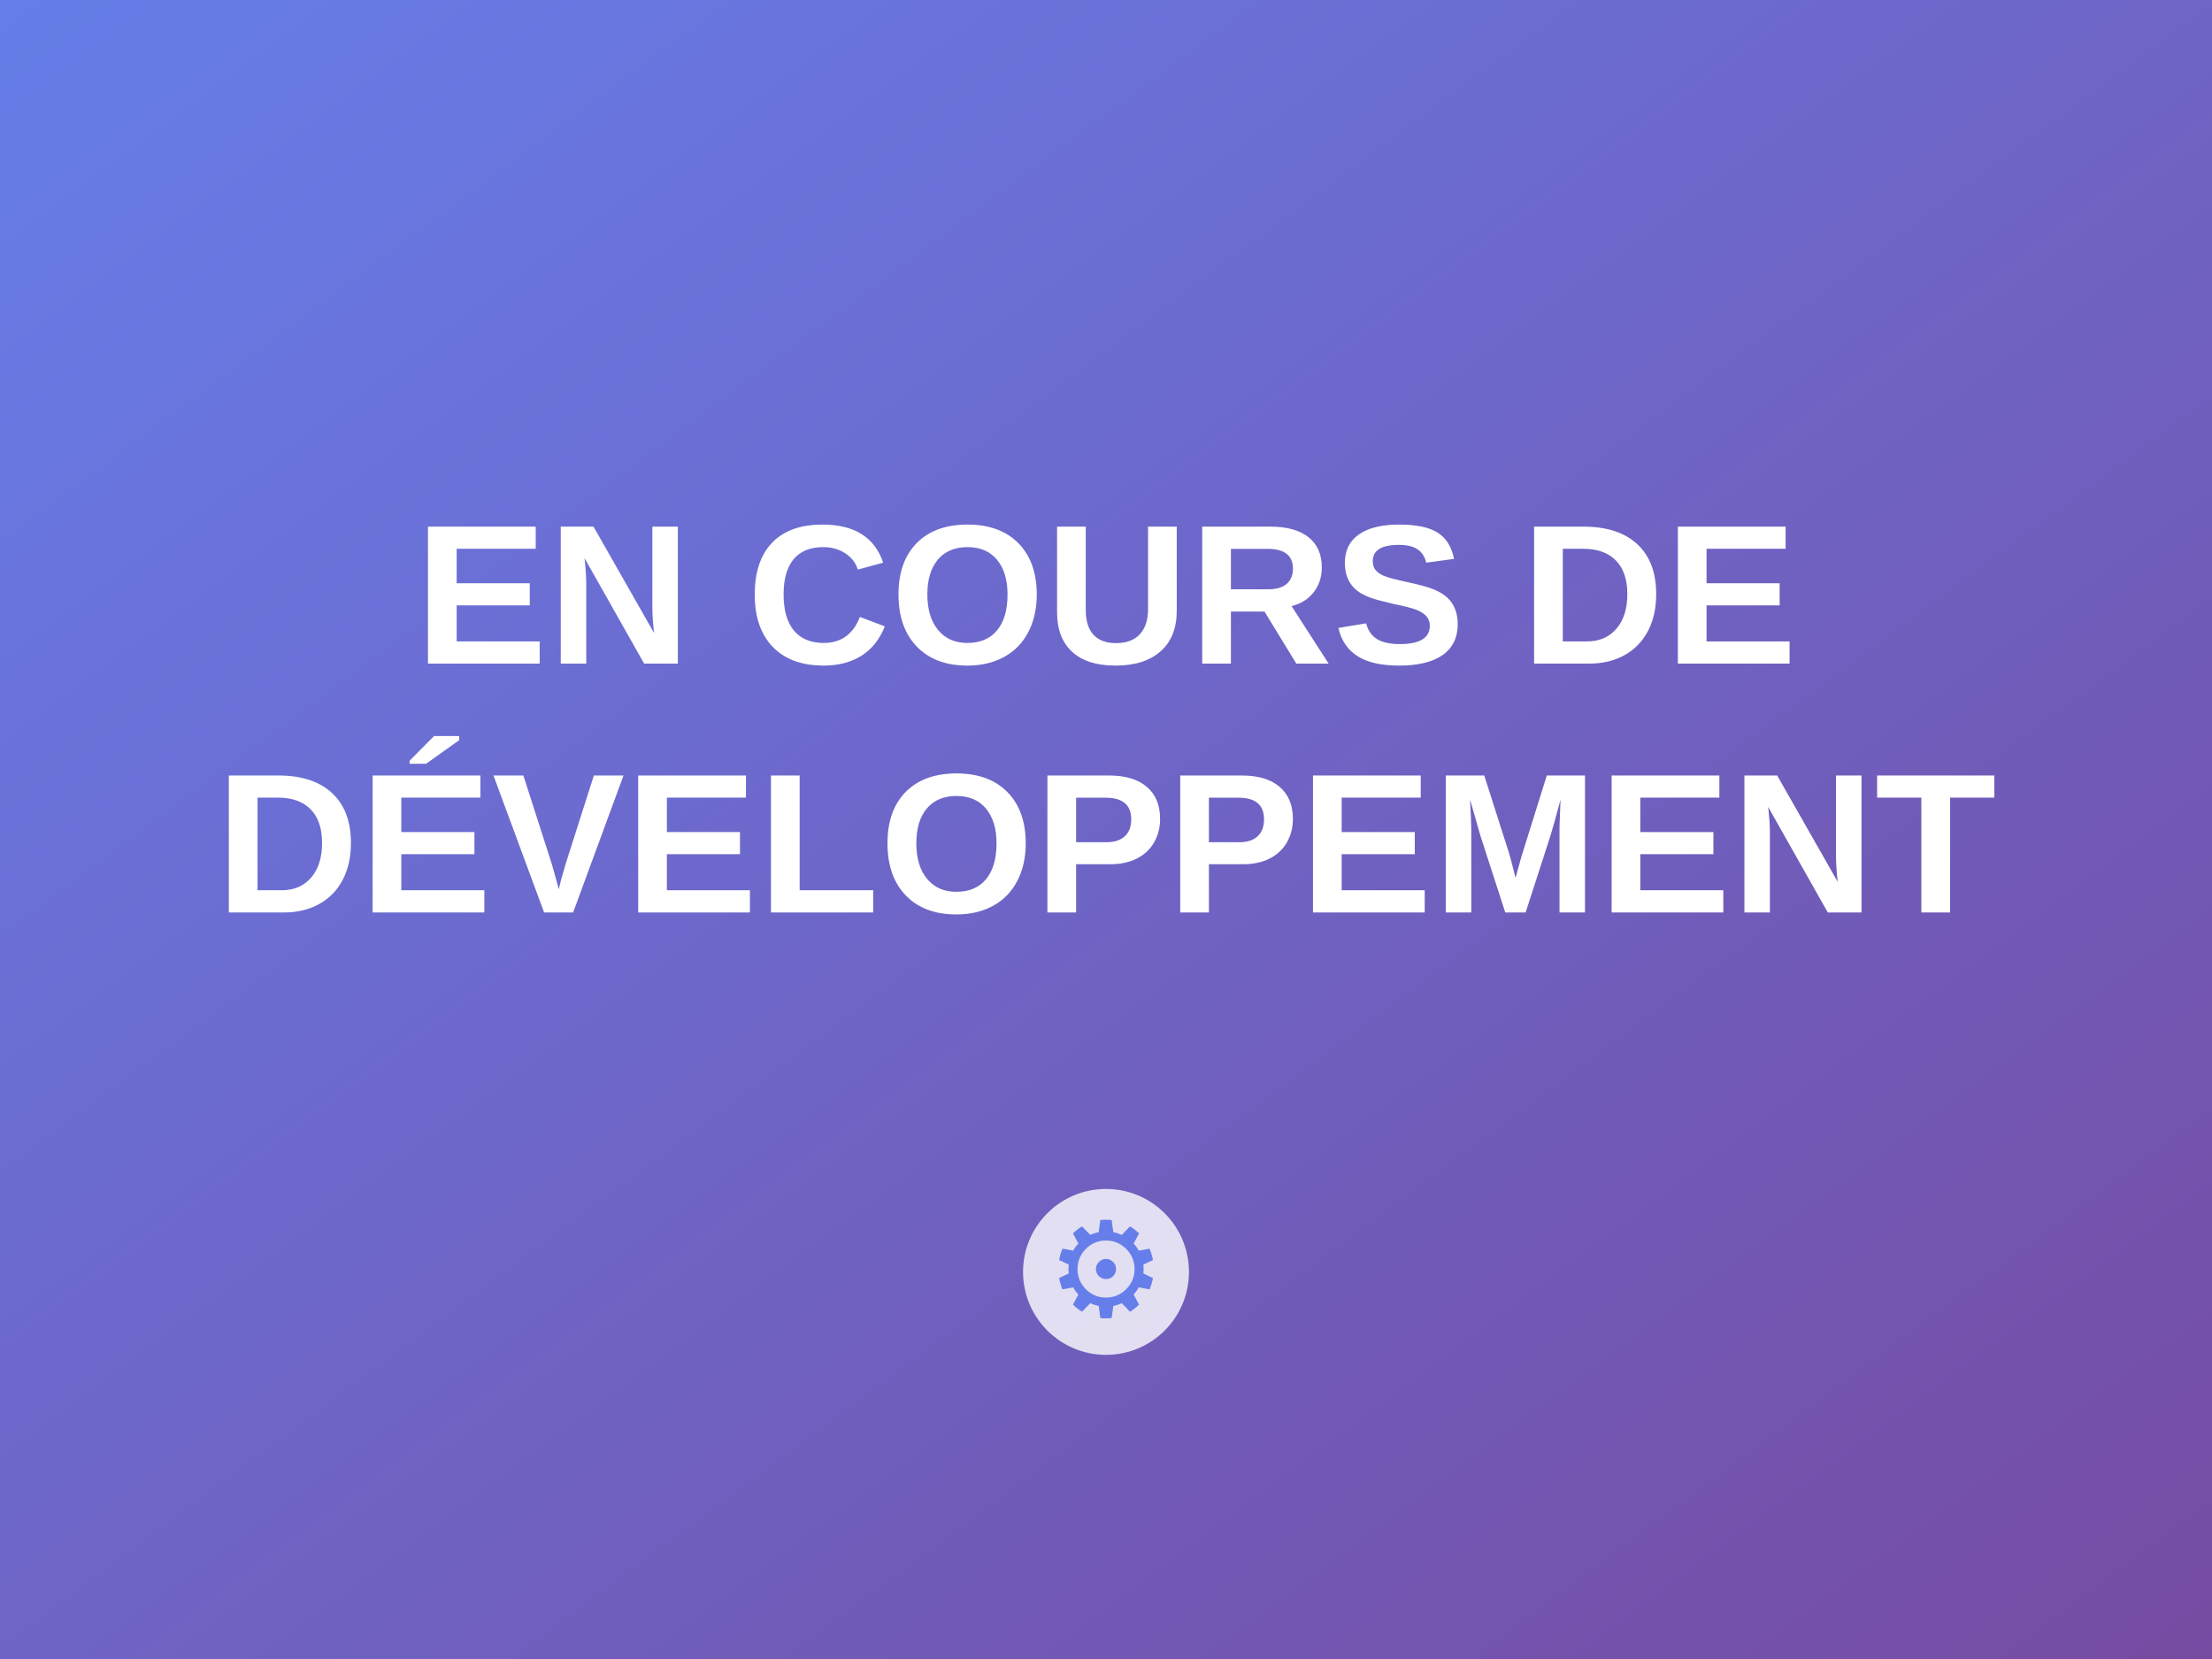
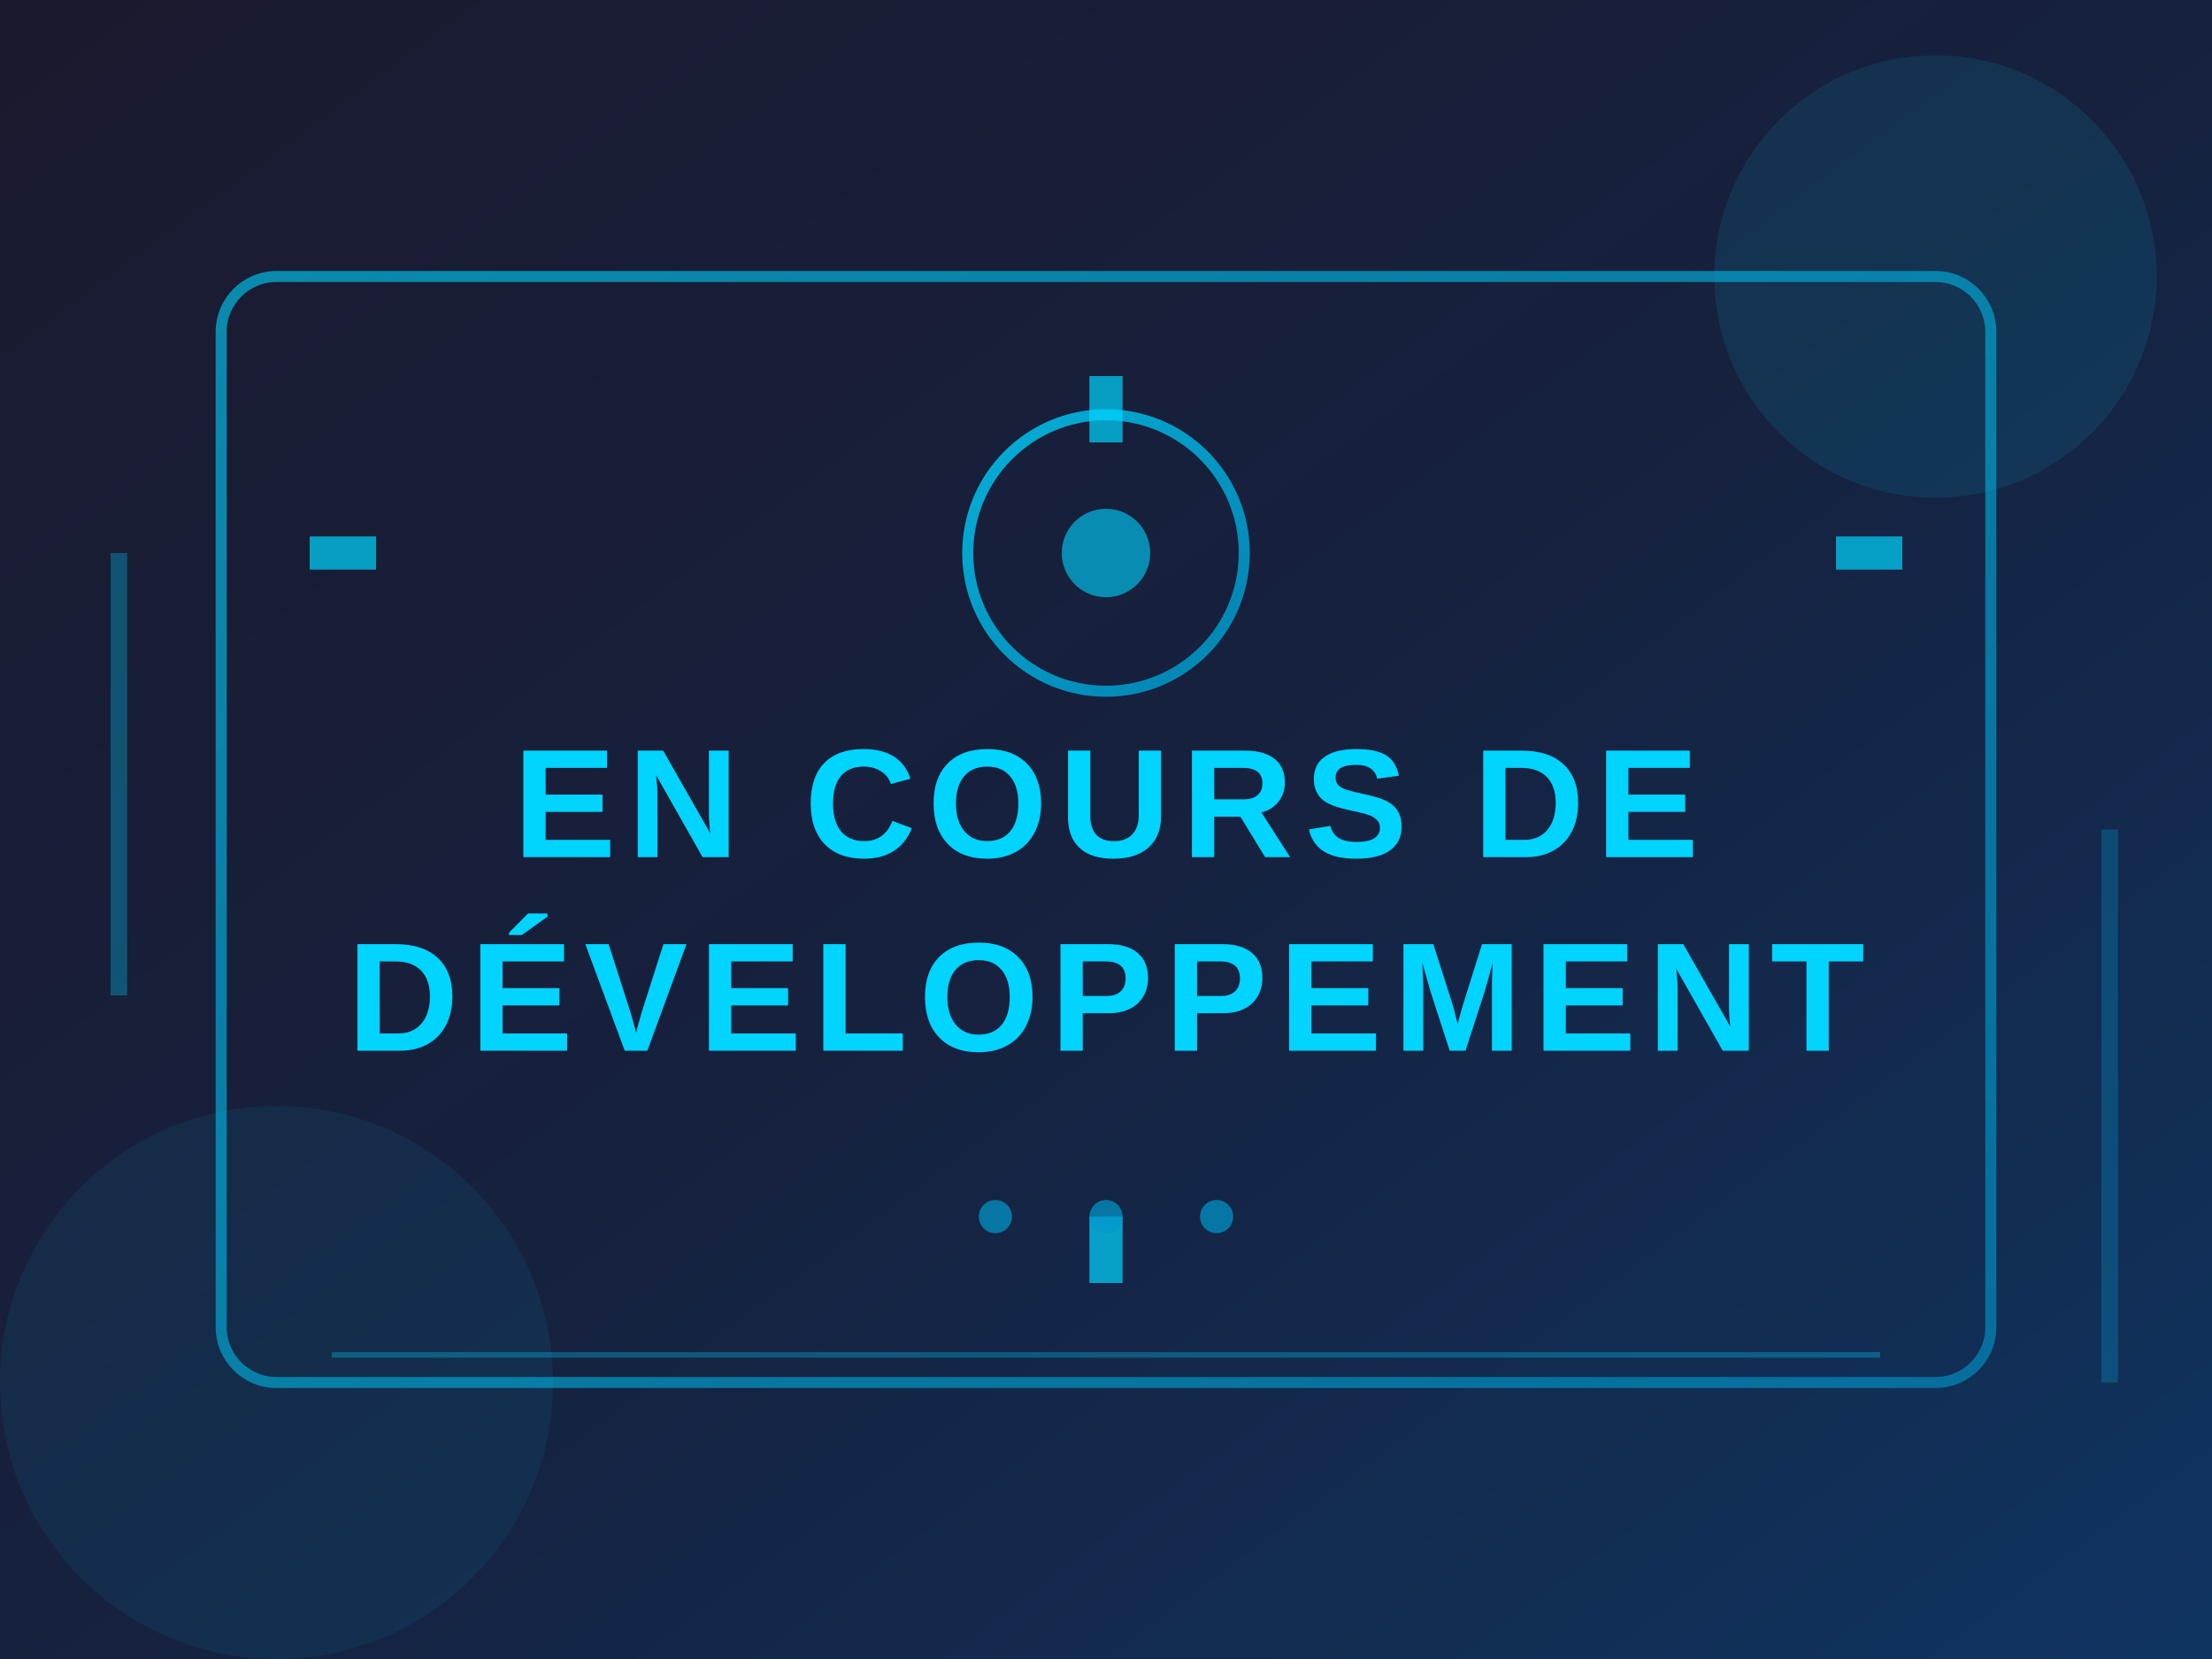
<svg xmlns="http://www.w3.org/2000/svg" viewBox="0 0 400 300">
  <defs>
-     <linearGradient id="grad1" x1="0%" y1="0%" x2="100%" y2="100%">
-       <stop offset="0%" style="stop-color:#667eea;stop-opacity:1" />
-       <stop offset="100%" style="stop-color:#764ba2;stop-opacity:1" />
+     <linearGradient id="bgGrad" x1="0%" y1="0%" x2="100%" y2="100%">
+       <stop offset="0%" style="stop-color:#1a1a2e;stop-opacity:1" />
+       <stop offset="50%" style="stop-color:#16213e;stop-opacity:1" />
+       <stop offset="100%" style="stop-color:#0f3460;stop-opacity:1" />
    </linearGradient>
+     <linearGradient id="accentGrad" x1="0%" y1="0%" x2="100%" y2="100%">
+       <stop offset="0%" style="stop-color:#00d4ff;stop-opacity:1" />
+       <stop offset="100%" style="stop-color:#0099cc;stop-opacity:1" />
+     </linearGradient>
+     <filter id="glow">
+       <feGaussianBlur stdDeviation="3" result="coloredBlur" />
+       <feMerge>
+         <feMergeNode in="coloredBlur" />
+         <feMergeNode in="SourceGraphic" />
+       </feMerge>
+     </filter>
+     <style>
+       @keyframes rotate {
+         from { transform: rotate(0deg); }
+         to { transform: rotate(360deg); }
+       }
+       .rotating {
+         animation: rotate 4s linear infinite;
+         transform-origin: 200px 100px;
+       }
+     </style>
  </defs>
-   <rect width="400" height="300" fill="url(#grad1)" />
-   <text x="200" y="120" font-size="36" font-weight="bold" text-anchor="middle" fill="white" font-family="Arial, sans-serif">
+   <rect width="400" height="300" fill="url(#bgGrad)" />
+   <circle cx="350" cy="50" r="40" fill="#00d4ff" opacity="0.1" />
+   <circle cx="50" cy="250" r="50" fill="#0099cc" opacity="0.1" />
+   <rect x="20" y="100" width="3" height="80" fill="#00d4ff" opacity="0.3" />
+   <rect x="380" y="150" width="3" height="100" fill="#0099cc" opacity="0.3" />
+   <rect x="40" y="50" width="320" height="200" fill="none" stroke="url(#accentGrad)" stroke-width="2" rx="10" opacity="0.6" />
+   <g class="rotating">
+     <circle cx="200" cy="100" r="25" fill="none" stroke="url(#accentGrad)" stroke-width="2" opacity="0.8" />
+     <circle cx="200" cy="100" r="8" fill="#00d4ff" opacity="0.6" />
+     <rect x="197" y="68" width="6" height="12" fill="#00d4ff" opacity="0.7" />
+     <rect x="197" y="220" width="6" height="12" fill="#00d4ff" opacity="0.7" />
+     <rect x="332" y="97" width="12" height="6" fill="#00d4ff" opacity="0.7" />
+     <rect x="56" y="97" width="12" height="6" fill="#00d4ff" opacity="0.7" />
+   </g>
+   <text x="200" y="155" font-size="28" font-weight="700" text-anchor="middle" fill="#00d4ff" font-family="'Segoe UI', Arial, sans-serif" letter-spacing="2">
    EN COURS DE
  </text>
-   <text x="200" y="165" font-size="36" font-weight="bold" text-anchor="middle" fill="white" font-family="Arial, sans-serif">
+   <text x="200" y="190" font-size="28" font-weight="700" text-anchor="middle" fill="#00d4ff" font-family="'Segoe UI', Arial, sans-serif" letter-spacing="2">
    DÉVELOPPEMENT
  </text>
-   <circle cx="200" cy="230" r="15" fill="white" opacity="0.8" />
-   <text x="200" y="238" font-size="24" text-anchor="middle" fill="#667eea" font-family="Arial, sans-serif">⚙</text>
+   <circle cx="180" cy="220" r="3" fill="#0099cc" opacity="0.7" />
+   <circle cx="200" cy="220" r="3" fill="#0099cc" opacity="0.7" />
+   <circle cx="220" cy="220" r="3" fill="#0099cc" opacity="0.7" />
+   <line x1="60" y1="245" x2="340" y2="245" stroke="#00d4ff" stroke-width="1" opacity="0.3" />
</svg>
